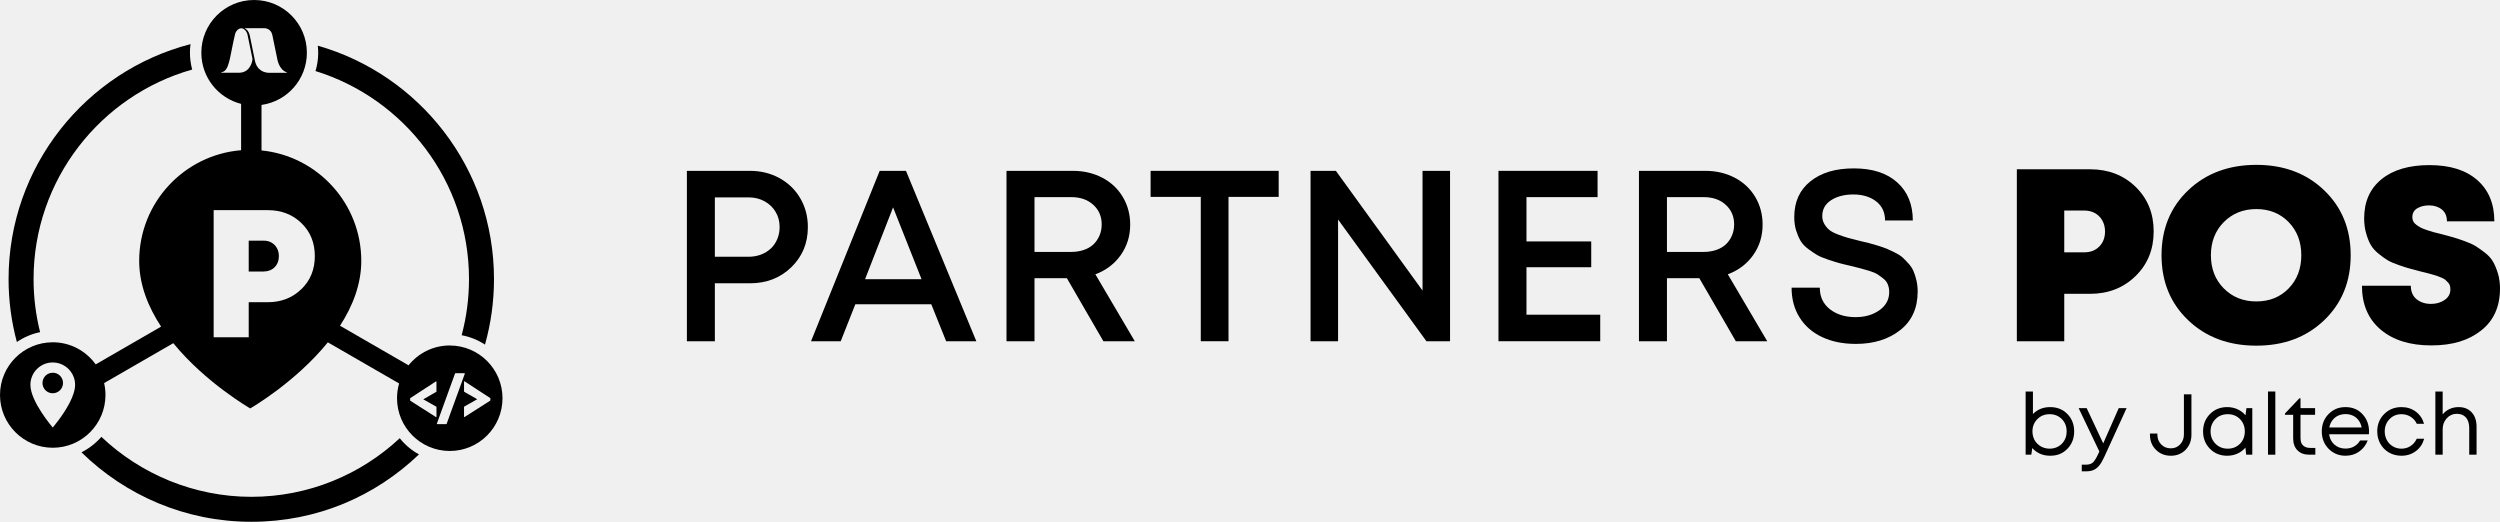
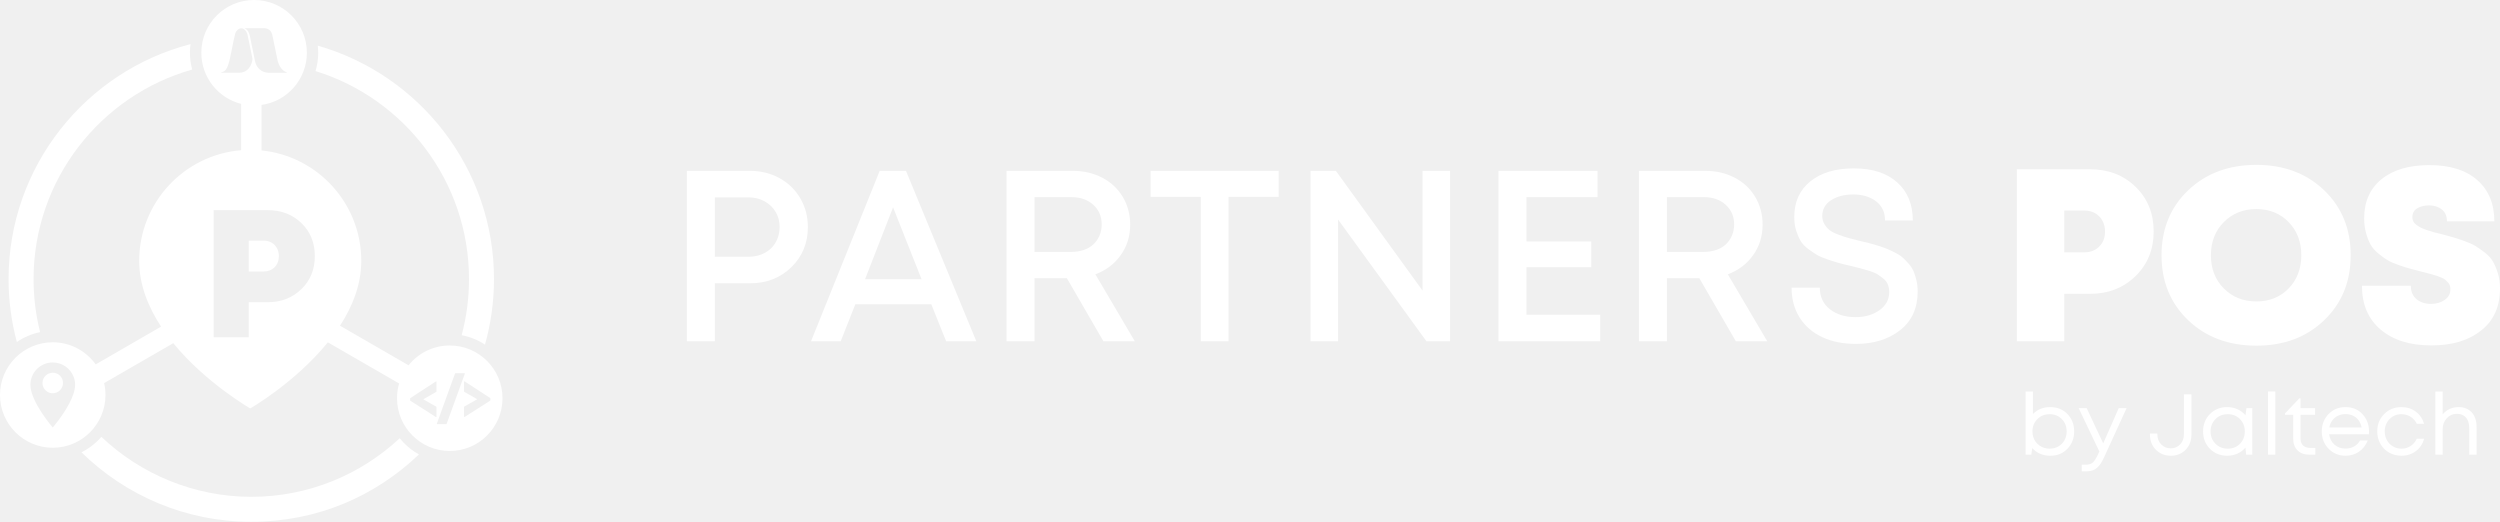
<svg xmlns="http://www.w3.org/2000/svg" id="Capa_2" data-name="Capa 2" viewBox="0 0 814.18 169.94">
  <defs>
-     
+     <style>
+       .cls-1 {
+         fill: #fff;
+       }
+     </style>
  </defs>
  <g id="Capa_1-2" data-name="Capa 1">
    <g>
      <g>
        <path class="cls-1" d="M260.64,64.59c-1.64-2.8-3.9-4.99-6.78-6.58-2.88-1.58-6.09-2.37-9.63-2.37h-20.53v55.49h9.11v-18.87h11.42c5.39,0,9.88-1.74,13.48-5.23,3.59-3.49,5.39-7.85,5.39-13.08,0-3.44-.82-6.55-2.46-9.36ZM253.15,77.83c-.5,1.22-1.2,2.25-2.1,3.1-.9.84-1.97,1.5-3.21,1.98-1.25.47-2.61.71-4.09.71h-10.94v-19.34h10.94c1.96,0,3.7.42,5.24,1.27,1.53.84,2.73,1.99,3.6,3.44.88,1.46,1.31,3.11,1.31,4.96,0,1.37-.25,2.67-.75,3.88Z" />
        <path class="cls-1" d="M295.05,55.64h-8.56l-22.36,55.49h9.67l4.76-12.05h24.73l4.84,12.05h9.83l-22.91-55.49ZM281.73,90.92l9.12-23.39,9.27,23.39h-18.39Z" />
        <path class="cls-1" d="M356.73,89.33c3.43-1.27,6.18-3.34,8.24-6.22,2.07-2.88,3.1-6.2,3.1-9.95,0-3.33-.81-6.35-2.42-9.04-1.62-2.7-3.85-4.78-6.7-6.26-2.86-1.48-6.03-2.22-9.52-2.22h-21.64v55.49h9.12v-20.53h10.54l11.89,20.53h10.23l-12.84-21.8ZM352.96,81.4c-1.24.43-2.6.64-4.08.64h-11.97v-17.84h11.97c2.96,0,5.35.83,7.17,2.5,1.83,1.66,2.74,3.79,2.74,6.38,0,1.32-.24,2.53-.71,3.64-.48,1.11-1.14,2.07-1.99,2.86-.84.79-1.89,1.4-3.13,1.82Z" />
        <path class="cls-1" d="M374.72,55.64v8.48h16.34v47.01h9.03v-47.01h16.34v-8.48h-41.71Z" />
        <path class="cls-1" d="M463.28,55.64v39l-28.22-39h-8.25v55.49h8.96v-39.64l28.78,39.64h7.69v-55.49h-8.96Z" />
        <path class="cls-1" d="M497.13,102.49v-15.46h21.09v-8.4h-21.09v-14.43h23.15v-8.56h-32.27v55.49h33.14v-8.64h-24.02Z" />
        <path class="cls-1" d="M562.7,89.33c3.43-1.27,6.18-3.34,8.24-6.22s3.09-6.2,3.09-9.95c0-3.33-.8-6.35-2.41-9.04-1.62-2.7-3.85-4.78-6.7-6.26-2.86-1.48-6.03-2.22-9.52-2.22h-21.64v55.49h9.12v-20.53h10.54l11.89,20.53h10.23l-12.84-21.8ZM558.93,81.4c-1.24.43-2.6.64-4.08.64h-11.97v-17.84h11.97c2.96,0,5.35.83,7.17,2.5,1.83,1.66,2.74,3.79,2.74,6.38,0,1.32-.24,2.53-.72,3.64-.47,1.11-1.13,2.07-1.98,2.86-.84.79-1.89,1.4-3.13,1.82Z" />
        <path class="cls-1" d="M624.14,91.35c-.27-1.13-.58-2.14-.95-3.01-.37-.87-.92-1.71-1.63-2.5-.71-.79-1.36-1.45-1.94-1.98-.58-.53-1.4-1.06-2.46-1.59-1.06-.52-1.93-.93-2.61-1.23-.69-.28-1.67-.63-2.94-1.03-1.27-.39-2.23-.67-2.89-.83-.66-.16-1.65-.39-2.98-.71-1.69-.42-2.97-.75-3.84-.99-.87-.24-1.94-.6-3.21-1.07-1.27-.48-2.22-.97-2.85-1.47-.64-.5-1.19-1.15-1.67-1.94-.48-.8-.71-1.67-.71-2.62,0-2.22.96-3.95,2.89-5.19,1.93-1.24,4.35-1.86,7.25-1.86s5.49.75,7.42,2.26c1.93,1.5,2.89,3.58,2.89,6.22h9.04c0-5.23-1.69-9.37-5.08-12.41-3.38-3.04-8.08-4.56-14.11-4.56s-10.63,1.4-14.15,4.2c-3.51,2.81-5.27,6.69-5.27,11.66,0,1.64.21,3.12.63,4.44.43,1.32.91,2.44,1.47,3.37.56.92,1.39,1.8,2.5,2.61,1.11.82,2.07,1.47,2.89,1.95.82.47,1.98.96,3.49,1.46,1.51.51,2.68.88,3.53,1.11.84.24,2.08.55,3.72.92,1.48.37,2.59.64,3.33.83.74.18,1.71.46,2.9.83,1.19.37,2.08.75,2.69,1.15.61.4,1.24.86,1.91,1.39.66.53,1.13,1.16,1.42,1.9.29.74.44,1.56.44,2.46,0,2.43-1.06,4.4-3.17,5.9-2.12,1.51-4.71,2.26-7.77,2.26-3.39,0-6.17-.86-8.37-2.57-2.19-1.72-3.29-4.06-3.29-7.02h-9.19c0,3.7.87,6.94,2.61,9.71,1.75,2.78,4.19,4.91,7.34,6.38,3.14,1.48,6.8,2.22,10.98,2.22,5.81,0,10.62-1.49,14.43-4.48,3.8-2.98,5.7-7.17,5.7-12.56,0-1.27-.13-2.47-.39-3.61Z" />
      </g>
      <g>
        <path class="cls-1" d="M695.51,60.85c-3.92-3.81-8.87-5.72-14.84-5.72h-23.84v56h15.44v-15.44h8.4c5.92,0,10.85-1.92,14.8-5.76,3.94-3.84,5.92-8.69,5.92-14.56s-1.96-10.7-5.88-14.52ZM683.67,80.29c-1.26,1.26-2.87,1.88-4.84,1.88h-6.56v-13.6h6.56c1.33,0,2.5.3,3.52.88,1.01.59,1.8,1.4,2.36,2.44.56,1.04.84,2.2.84,3.48,0,2.03-.63,3.67-1.88,4.92Z" />
        <path class="cls-1" d="M756.91,61.97c-5.76-5.52-13.12-8.28-22.08-8.28s-16.42,2.76-22.2,8.28c-5.79,5.52-8.68,12.58-8.68,21.16s2.89,15.64,8.68,21.16c5.78,5.52,13.18,8.28,22.2,8.28s16.32-2.76,22.08-8.28c5.76-5.52,8.64-12.57,8.64-21.16s-2.88-15.64-8.64-21.16ZM745.35,93.93c-2.75,2.83-6.26,4.24-10.52,4.24s-7.8-1.41-10.6-4.24c-2.8-2.82-4.2-6.42-4.2-10.8s1.4-7.97,4.2-10.8c2.8-2.82,6.33-4.24,10.6-4.24s7.77,1.42,10.52,4.24c2.74,2.83,4.12,6.43,4.12,10.8s-1.38,7.98-4.12,10.8Z" />
        <path class="cls-1" d="M813.5,89.05c-.45-1.49-.98-2.77-1.6-3.84-.61-1.06-1.5-2.05-2.68-2.96-1.17-.9-2.2-1.62-3.08-2.16-.88-.53-2.1-1.08-3.68-1.64-1.57-.56-2.78-.96-3.64-1.2-.85-.24-2.07-.57-3.68-1-1.17-.26-2.04-.48-2.59-.64-.57-.16-1.29-.38-2.17-.68-.88-.29-1.54-.56-2-.8-.45-.24-.92-.53-1.4-.88-.48-.34-.82-.73-1.04-1.16-.21-.42-.31-.88-.31-1.36,0-1.28.53-2.24,1.59-2.88,1.07-.64,2.35-.96,3.84-.96,1.66,0,3.04.44,4.16,1.32s1.68,2.18,1.68,3.88h15.44c0-5.7-1.85-10.18-5.56-13.44-3.7-3.25-8.89-4.88-15.56-4.88s-11.88,1.54-15.63,4.6c-3.77,3.07-5.65,7.32-5.65,12.76,0,1.76.22,3.39.65,4.88.42,1.5.93,2.75,1.51,3.76.59,1.02,1.45,1.98,2.57,2.88,1.11.91,2.1,1.62,2.96,2.12.85.51,2.05,1.03,3.59,1.56,1.55.54,2.72.91,3.53,1.12.8.22,2,.54,3.59.96.91.22,1.56.38,1.96.48.41.11.99.27,1.76.48.78.22,1.35.39,1.72.52.38.14.85.32,1.4.56.57.24.98.48,1.24.72.27.24.55.52.84.84.3.32.5.66.6,1,.11.35.16.76.16,1.24,0,1.44-.62,2.59-1.88,3.44-1.25.86-2.73,1.28-4.43,1.28-1.87,0-3.43-.5-4.69-1.52-1.25-1.01-1.88-2.48-1.88-4.4h-15.92c0,6.08,2.03,10.84,6.08,14.28,4.06,3.44,9.55,5.16,16.48,5.16s12.14-1.61,16.24-4.84c4.11-3.22,6.16-7.8,6.16-13.72,0-1.76-.22-3.38-.68-4.88Z" />
      </g>
      <g>
        <path class="cls-1" d="M673.29,134.83c-1.47-1.5-3.33-2.25-5.6-2.25s-4.14.75-5.62,2.25v-7.33h-2.38v20.58h1.85l.31-2.16c1.52,1.67,3.46,2.5,5.84,2.5s4.13-.75,5.6-2.26c1.47-1.51,2.21-3.39,2.21-5.66s-.74-4.17-2.21-5.67ZM672.34,143.38c-.48.85-1.14,1.52-1.98,2.01-.84.48-1.8.73-2.87.73-.63,0-1.24-.1-1.81-.28-.57-.19-1.08-.45-1.54-.79-.46-.34-.86-.73-1.2-1.19-.33-.46-.59-.98-.77-1.56-.18-.58-.26-1.18-.26-1.8,0-1.59.53-2.92,1.6-4,1.06-1.08,2.4-1.61,4-1.61s2.92.53,3.97,1.6c1.05,1.06,1.57,2.4,1.57,4.01,0,1.07-.23,2.03-.71,2.88Z" />
        <path class="cls-1" d="M690.01,132.92l-5.05,11.48-5.39-11.48h-2.61l6.74,14.12-.54,1.16c-.61,1.27-1.18,2.11-1.68,2.52-.51.41-1.27.62-2.28.62h-1.23v2.16h1.43c.97,0,1.8-.15,2.47-.46.68-.31,1.28-.8,1.83-1.47.54-.68,1.09-1.63,1.65-2.87l7.22-15.78h-2.56Z" />
        <path class="cls-1" d="M711.24,128.43v13.03c0,1.31-.4,2.39-1.22,3.25-.81.87-1.83,1.3-3.04,1.3-1.28,0-2.33-.43-3.15-1.28-.82-.85-1.24-1.94-1.24-3.27v-.28h-2.41v.39c0,1.98.65,3.62,1.94,4.91,1.29,1.29,2.91,1.94,4.86,1.94s3.55-.65,4.81-1.94c1.26-1.29,1.9-2.93,1.9-4.91v-13.14h-2.45Z" />
        <path class="cls-1" d="M731.6,132.92l-.31,2.33c-.71-.84-1.57-1.5-2.59-1.97-1.02-.46-2.15-.7-3.39-.7-2.22,0-4.09.76-5.59,2.26-1.49,1.51-2.24,3.4-2.24,5.66s.75,4.15,2.24,5.66c1.5,1.51,3.37,2.26,5.59,2.26,1.22,0,2.34-.23,3.36-.69,1.02-.46,1.88-1.11,2.6-1.95l.25,2.3h1.99v-15.16h-1.91ZM729.5,144.52c-1.05,1.06-2.38,1.6-3.99,1.6s-2.94-.54-4-1.62c-1.06-1.07-1.59-2.41-1.59-4s.53-2.92,1.59-4c1.06-1.08,2.39-1.61,4-1.61s2.94.53,3.99,1.6c1.05,1.06,1.57,2.4,1.57,4.01s-.52,2.95-1.57,4.02Z" />
        <path class="cls-1" d="M738.62,127.5v20.58h2.39v-20.58h-2.39Z" />
        <path class="cls-1" d="M752.38,145.87c-.67,0-1.25-.13-1.72-.37-.48-.24-.84-.6-1.09-1.07-.24-.46-.36-1.05-.36-1.74v-7.61h4.75v-2.16h-4.75v-3.2h-.37l-4.69,4.94v.42h2.67v7.7c0,1.64.47,2.94,1.41,3.89.93.94,2.21,1.41,3.84,1.41h1.97v-2.21h-1.66Z" />
        <path class="cls-1" d="M771.53,140.56c0-2.25-.71-4.14-2.13-5.67-1.42-1.54-3.27-2.31-5.53-2.31s-4.03.76-5.51,2.26c-1.48,1.51-2.22,3.39-2.22,5.65s.74,4.14,2.22,5.66c1.48,1.51,3.32,2.27,5.51,2.27,1.64,0,3.1-.43,4.38-1.31,1.27-.87,2.23-2.09,2.86-3.66h-2.5c-.48.84-1.13,1.49-1.95,1.95-.81.46-1.74.69-2.79.69-1.43,0-2.62-.43-3.6-1.28-.97-.85-1.55-1.98-1.74-3.38h12.95c.03-.38.05-.67.05-.87ZM758.59,139.21c.17-.86.49-1.62.98-2.29.49-.66,1.1-1.17,1.84-1.53.74-.35,1.56-.53,2.46-.53s1.71.17,2.44.52c.73.34,1.34.85,1.83,1.51.48.67.81,1.44.98,2.32h-10.53Z" />
        <path class="cls-1" d="M787.06,142.89c-.47,1.01-1.14,1.8-2.01,2.37-.87.57-1.85.86-2.96.86-1.03,0-1.96-.25-2.79-.75-.84-.49-1.49-1.17-1.95-2.02-.47-.85-.71-1.8-.71-2.85,0-1.59.52-2.92,1.56-4s2.34-1.61,3.89-1.61c1.11,0,2.1.28,2.99.84.89.56,1.56,1.33,2.01,2.3h2.36c-.47-1.65-1.36-2.97-2.68-3.96-1.32-.99-2.88-1.49-4.68-1.49-2.25,0-4.12.76-5.63,2.26-1.51,1.51-2.26,3.4-2.26,5.66,0,1.48.34,2.83,1.03,4.05.68,1.21,1.62,2.16,2.83,2.85,1.21.68,2.55,1.02,4.03,1.02,1.78,0,3.34-.5,4.68-1.5,1.34-1,2.24-2.35,2.71-4.03h-2.42Z" />
        <path class="cls-1" d="M804.98,134.31c-1.05-1.15-2.47-1.73-4.27-1.73-1.09,0-2.08.21-2.98.63-.89.43-1.64,1.01-2.22,1.76v-7.47h-2.38v20.58h2.38v-8.28c0-1.42.44-2.62,1.33-3.58.87-.96,1.96-1.45,3.25-1.45.88,0,1.63.19,2.23.56.61.38,1.07.92,1.38,1.63.31.72.46,1.59.46,2.62v8.5h2.39v-9.07c0-1.98-.52-3.55-1.57-4.7Z" />
      </g>
      <g>
        <path class="cls-1" d="M90.2,80.82c.41.77.62,1.63.62,2.57,0,1.5-.47,2.71-1.39,3.64-.93.92-2.12,1.39-3.58,1.39h-4.85v-10.05h4.85c.98,0,1.85.21,2.6.65.75.44,1.33,1.04,1.74,1.8Z" />
        <path class="cls-1" d="M32.69,125.46l1.22-.7,22.52-13c10.63,12.98,25.06,21.25,25.06,21.25,0,0,14.63-8.39,25.28-21.52l23.22,13.4,1.82.87,1.76-6.25-.5-.53-22.34-12.9c4.09-6.31,6.93-13.46,6.93-21.11,0-18.73-14.25-34.14-32.49-35.98v-17.05h-6.65v16.98c-18.59,1.52-33.19,17.09-33.19,36.05,0,7.77,2.94,15.01,7.13,21.4l-21.29,12.3-1.74,1.01,3.28,5.8ZM98.15,94.16c-2.92,2.84-6.57,4.26-10.94,4.26h-6.21v11.42h-11.42v-41.4h17.63c4.41,0,8.07,1.41,10.97,4.23,2.9,2.82,4.35,6.4,4.35,10.74s-1.46,7.93-4.38,10.76Z" />
        <g>
          <path class="cls-1" d="M102.74,23.14c28.93,8.94,50,35.94,50,67.76,0,6.31-.83,12.44-2.39,18.27,2.72.51,5.29,1.55,7.6,3.06,1.9-6.79,2.93-13.94,2.93-21.33,0-36.08-24.3-66.59-57.38-76.02.09.87.14,1.75.13,2.63-.03,1.95-.34,3.84-.88,5.63Z" />
          <path class="cls-1" d="M130.18,142.72c-12.68,11.83-29.68,19.08-48.34,19.08s-36.11-7.44-48.83-19.54c-.41.48-.84.94-1.3,1.38-1.55,1.5-3.29,2.72-5.17,3.67,14.27,13.98,33.79,22.62,55.3,22.62s40.4-8.36,54.6-21.94c-1.81-1-3.48-2.26-4.95-3.79-.46-.48-.9-.97-1.31-1.49Z" />
          <path class="cls-1" d="M10.93,90.9c0-32.43,21.89-59.85,51.66-68.25-.5-1.85-.76-3.79-.73-5.8.01-.84.08-1.67.19-2.48C28.01,23.17,2.79,54.14,2.79,90.9c0,7.08.94,13.95,2.7,20.48,2.25-1.54,4.82-2.65,7.57-3.21-1.39-5.53-2.13-11.32-2.13-17.27Z" />
        </g>
        <path class="cls-1" d="M17.18,121.39c-1.85,0-3.34,1.49-3.34,3.34,0,1.26.7,2.37,1.73,2.93.48.27,1.03.41,1.61.41,1.83,0,3.3-1.46,3.34-3.28v-.07c0-1.85-1.49-3.34-3.34-3.34ZM17.18,121.39c-1.85,0-3.34,1.49-3.34,3.34,0,1.26.7,2.37,1.73,2.93.48.27,1.03.41,1.61.41,1.83,0,3.3-1.46,3.34-3.28v-.07c0-1.85-1.49-3.34-3.34-3.34ZM17.18,121.39c-1.85,0-3.34,1.49-3.34,3.34,0,1.26.7,2.37,1.73,2.93.48.27,1.03.41,1.61.41,1.83,0,3.3-1.46,3.34-3.28v-.07c0-1.85-1.49-3.34-3.34-3.34ZM17.18,121.39c-1.85,0-3.34,1.49-3.34,3.34,0,1.26.7,2.37,1.73,2.93.48.27,1.03.41,1.61.41,1.83,0,3.3-1.46,3.34-3.28v-.07c0-1.85-1.49-3.34-3.34-3.34ZM17.18,121.39c-1.85,0-3.34,1.49-3.34,3.34,0,1.26.7,2.37,1.73,2.93.48.27,1.03.41,1.61.41,1.83,0,3.3-1.46,3.34-3.28v-.07c0-1.85-1.49-3.34-3.34-3.34ZM17.18,121.39c-1.85,0-3.34,1.49-3.34,3.34,0,1.26.7,2.37,1.73,2.93.48.27,1.03.41,1.61.41,1.83,0,3.3-1.46,3.34-3.28v-.07c0-1.85-1.49-3.34-3.34-3.34ZM33.91,124.76c-.52-2.23-1.46-4.3-2.76-6.1-3.12-4.35-8.21-7.19-13.97-7.19-9.49,0-17.18,7.69-17.18,17.17s7.7,17.18,17.18,17.18,17.17-7.69,17.17-17.18c0-1.34-.16-2.64-.44-3.89ZM17.18,139.23s-7.28-8.41-7.28-13.91c0-4.01,3.26-7.28,7.28-7.28,3.12,0,5.79,1.97,6.82,4.74.3.79.46,1.65.46,2.54,0,1.8-.78,3.92-1.83,5.94-2.16,4.16-5.44,7.96-5.44,7.96ZM17.18,121.39c-1.85,0-3.34,1.49-3.34,3.34,0,1.26.7,2.37,1.73,2.93.48.27,1.03.41,1.61.41,1.83,0,3.3-1.46,3.34-3.28v-.07c0-1.85-1.49-3.34-3.34-3.34ZM17.18,121.39c-1.85,0-3.34,1.49-3.34,3.34,0,1.26.7,2.37,1.73,2.93.48.27,1.03.41,1.61.41,1.83,0,3.3-1.46,3.34-3.28v-.07c0-1.85-1.49-3.34-3.34-3.34ZM17.18,121.39c-1.85,0-3.34,1.49-3.34,3.34,0,1.26.7,2.37,1.73,2.93.48.27,1.03.41,1.61.41,1.83,0,3.3-1.46,3.34-3.28v-.07c0-1.85-1.49-3.34-3.34-3.34ZM17.18,121.39c-1.85,0-3.34,1.49-3.34,3.34,0,1.26.7,2.37,1.73,2.93.48.27,1.03.41,1.61.41,1.83,0,3.3-1.46,3.34-3.28v-.07c0-1.85-1.49-3.34-3.34-3.34ZM17.18,121.39c-1.85,0-3.34,1.49-3.34,3.34,0,1.26.7,2.37,1.73,2.93.48.27,1.03.41,1.61.41,1.83,0,3.3-1.46,3.34-3.28v-.07c0-1.85-1.49-3.34-3.34-3.34Z" />
        <path class="cls-1" d="M82.74,0c-9.49,0-17.17,7.69-17.17,17.17,0,8.03,5.5,14.77,12.95,16.66,1.35.34,2.77.52,4.23.52.82,0,1.63-.06,2.43-.18,8.35-1.17,14.76-8.33,14.76-17,0-9.49-7.69-17.17-17.18-17.17ZM78.51,23.63c-.18.03-.36.05-.56.06,0,0-4.4,0-5.82,0-.1,0-.12-.15-.01-.17,0,0,.07-.01.1-.01.18-.04.35-.1.5-.16,1.32-.52,1.82-2.85,2.2-4.45.2-.84.3-1.47.31-1.52h0s.75-3.71.75-3.71h0c.02-.12.31-1.39.49-2.17.07-.3.13-.52.14-.58.06-.19.16-.44.33-.69h0c.22-.34.55-.67,1.04-.89h0c1.21-.53,2.07.72,2.15.85h0c.06.1.12.2.17.31.12.23.23.48.31.81,0,.03.26,1.23.56,2.73.37,1.8.82,3.99,1.04,5.03.02.1.02.2.01.3-.1.75-.67,3.82-3.73,4.28ZM93.36,23.7h-5.92s-1.13.02-2.27-.66c-.92-.56-1.86-1.59-2.19-3.48l-.89-4.36-.24-1.18-.49-2.39h0c-.01-.06-.36-1.87-1.67-2.39-.03,0-.03-.05,0-.06h6.38c.13,0,2.11,0,2.6,2.14l1.62,7.81s.5,3.59,3.08,4.41h0c.09.03.07.16-.02.16Z" />
        <path class="cls-1" d="M146.49,112.51c-5.43,0-10.28,2.52-13.43,6.46-1.38,1.73-2.44,3.73-3.08,5.91-.44,1.52-.68,3.13-.68,4.81,0,9.49,7.7,17.18,17.18,17.18s17.17-7.7,17.17-17.18-7.69-17.17-17.17-17.17ZM142.15,127.51s-.02.08-.06.1l-3.71,2.13-.53.3,4.24,2.4s.06.05.06.1v3.19s-.02.07-.06.1c-.01,0-.04.01-.05.01-.02,0-.04,0-.06-.01l-8.36-5.33s-.05-.05-.05-.1v-.64s.02-.07.05-.1l2.17-1.42h0l6.18-4.02s.07-.02.11,0c.04.02.06.06.06.1v3.2ZM145.45,138.06s-.06.07-.1.07h-2.98s-.07-.02-.09-.05-.02-.07-.01-.1l1.8-4.98,2.3-6.35,1.83-5.03s.06-.07.1-.07h2.98s.07.01.09.04c.02.03.02.07.01.1l-2.35,6.5-2.31,6.35-1.27,3.52ZM159.65,130.48l-8.36,5.33s-.04.01-.06.01c-.01,0-.04,0-.05-.01-.04-.02-.06-.06-.06-.1v-3.19s.02-.08.06-.1l4.24-2.4-4.24-2.43s-.06-.05-.06-.1v-3.2s.02-.08.06-.1c.04-.01.08-.01.12,0l8.35,5.44s.05.06.05.1v.64s-.02.07-.05.1Z" />
      </g>
    </g>
  </g>
</svg>
